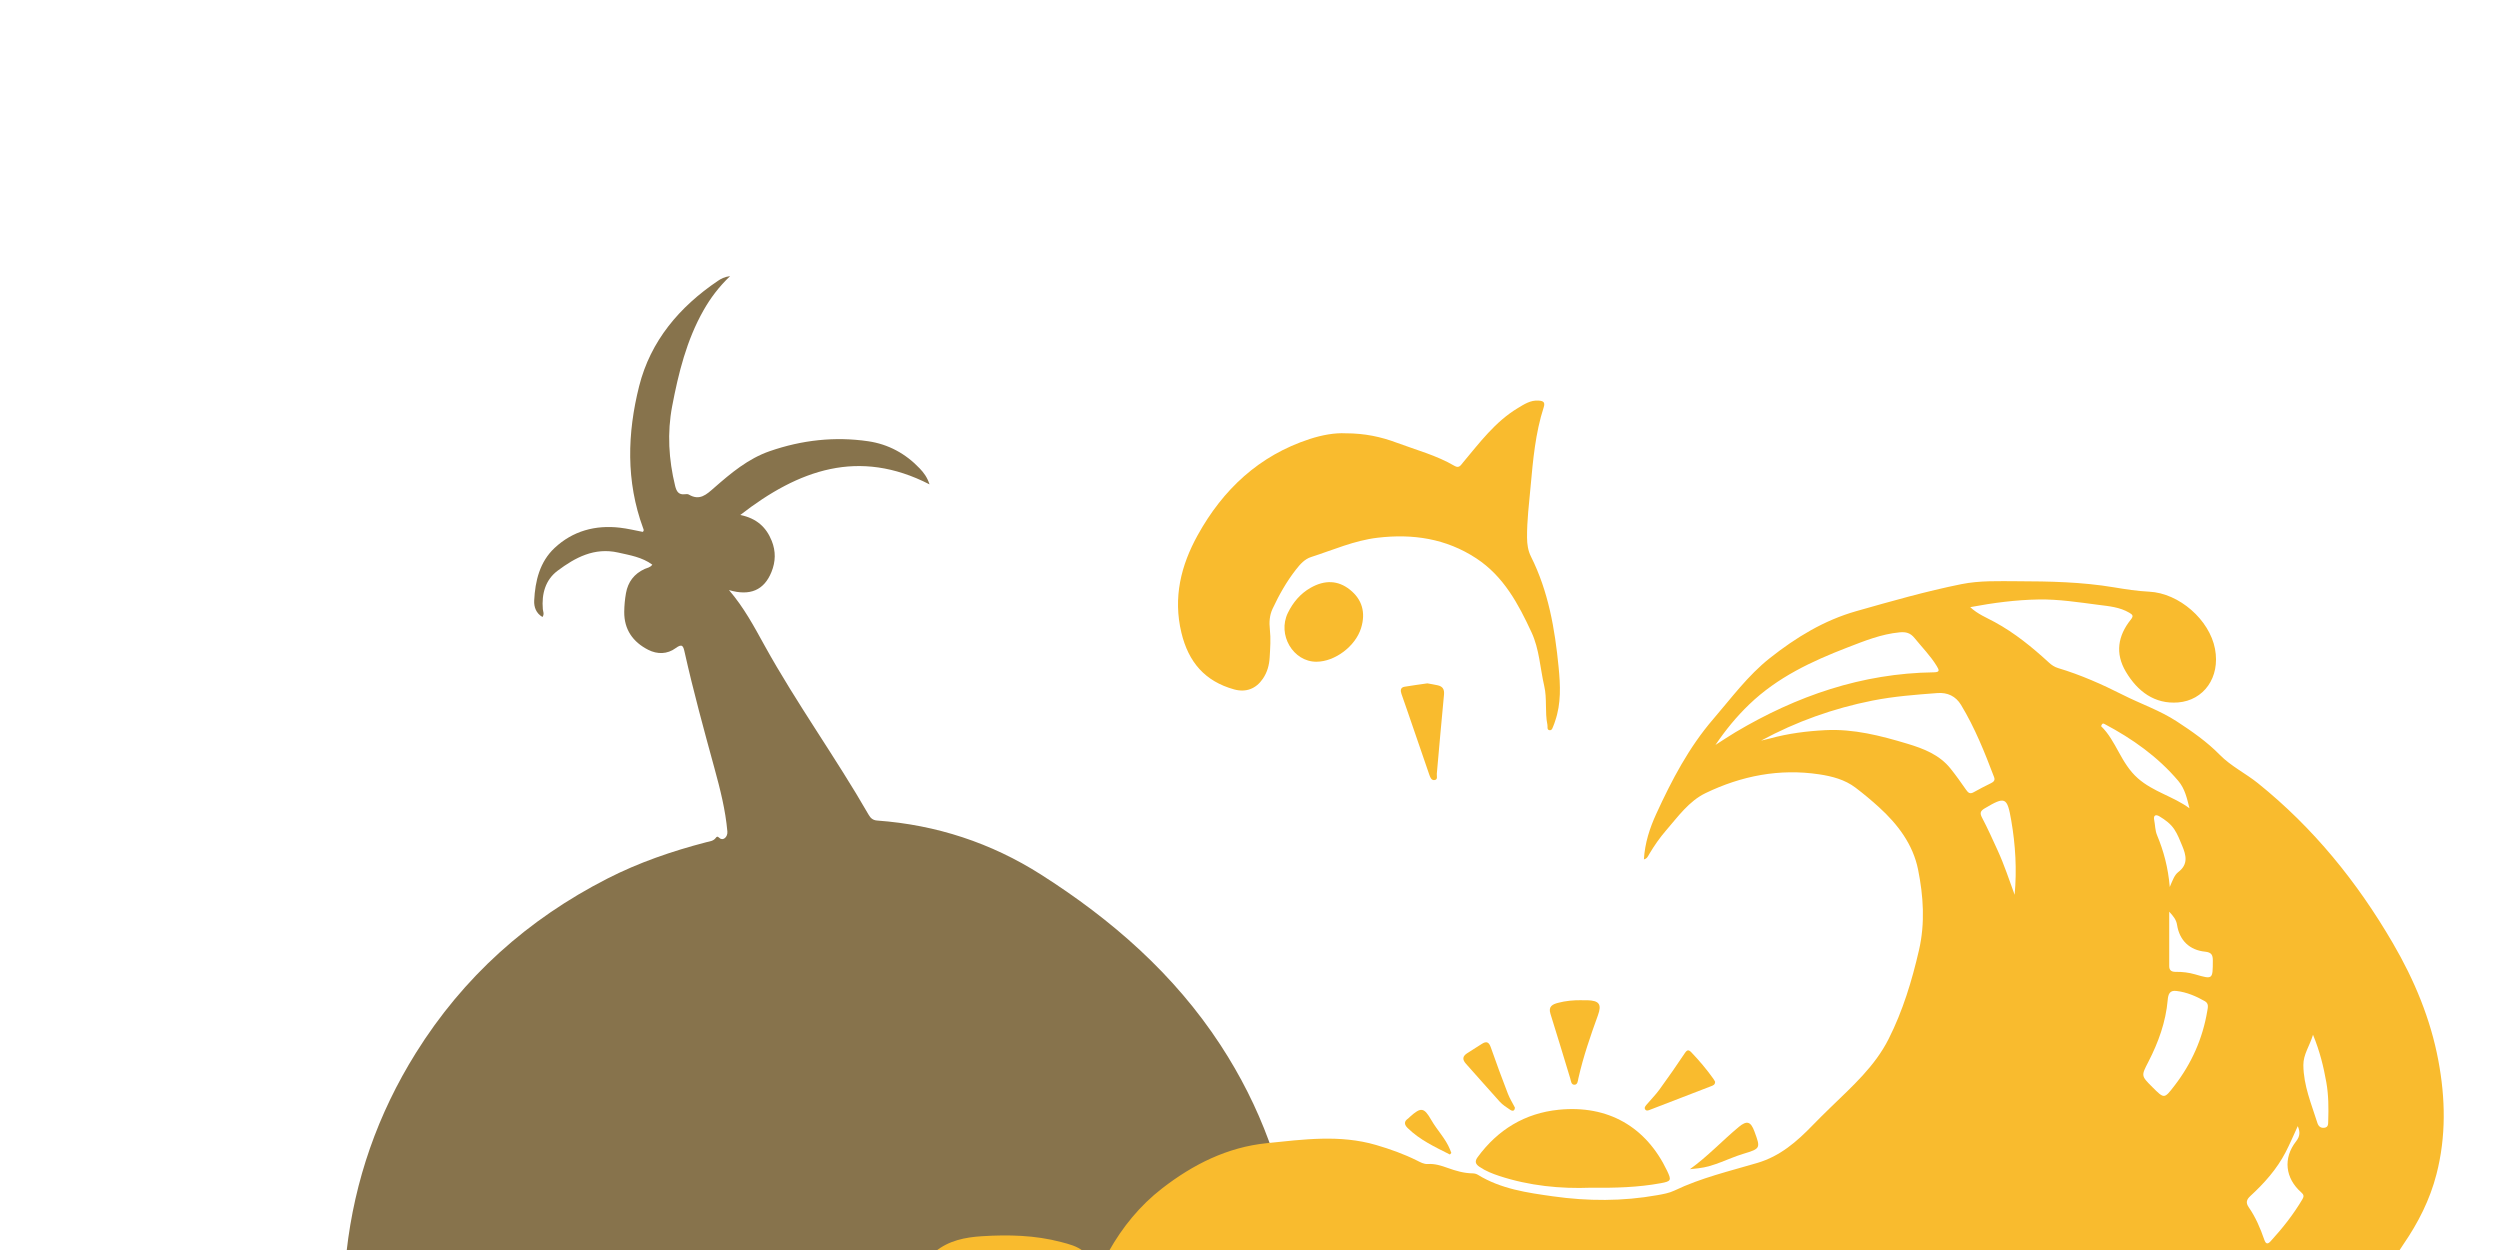
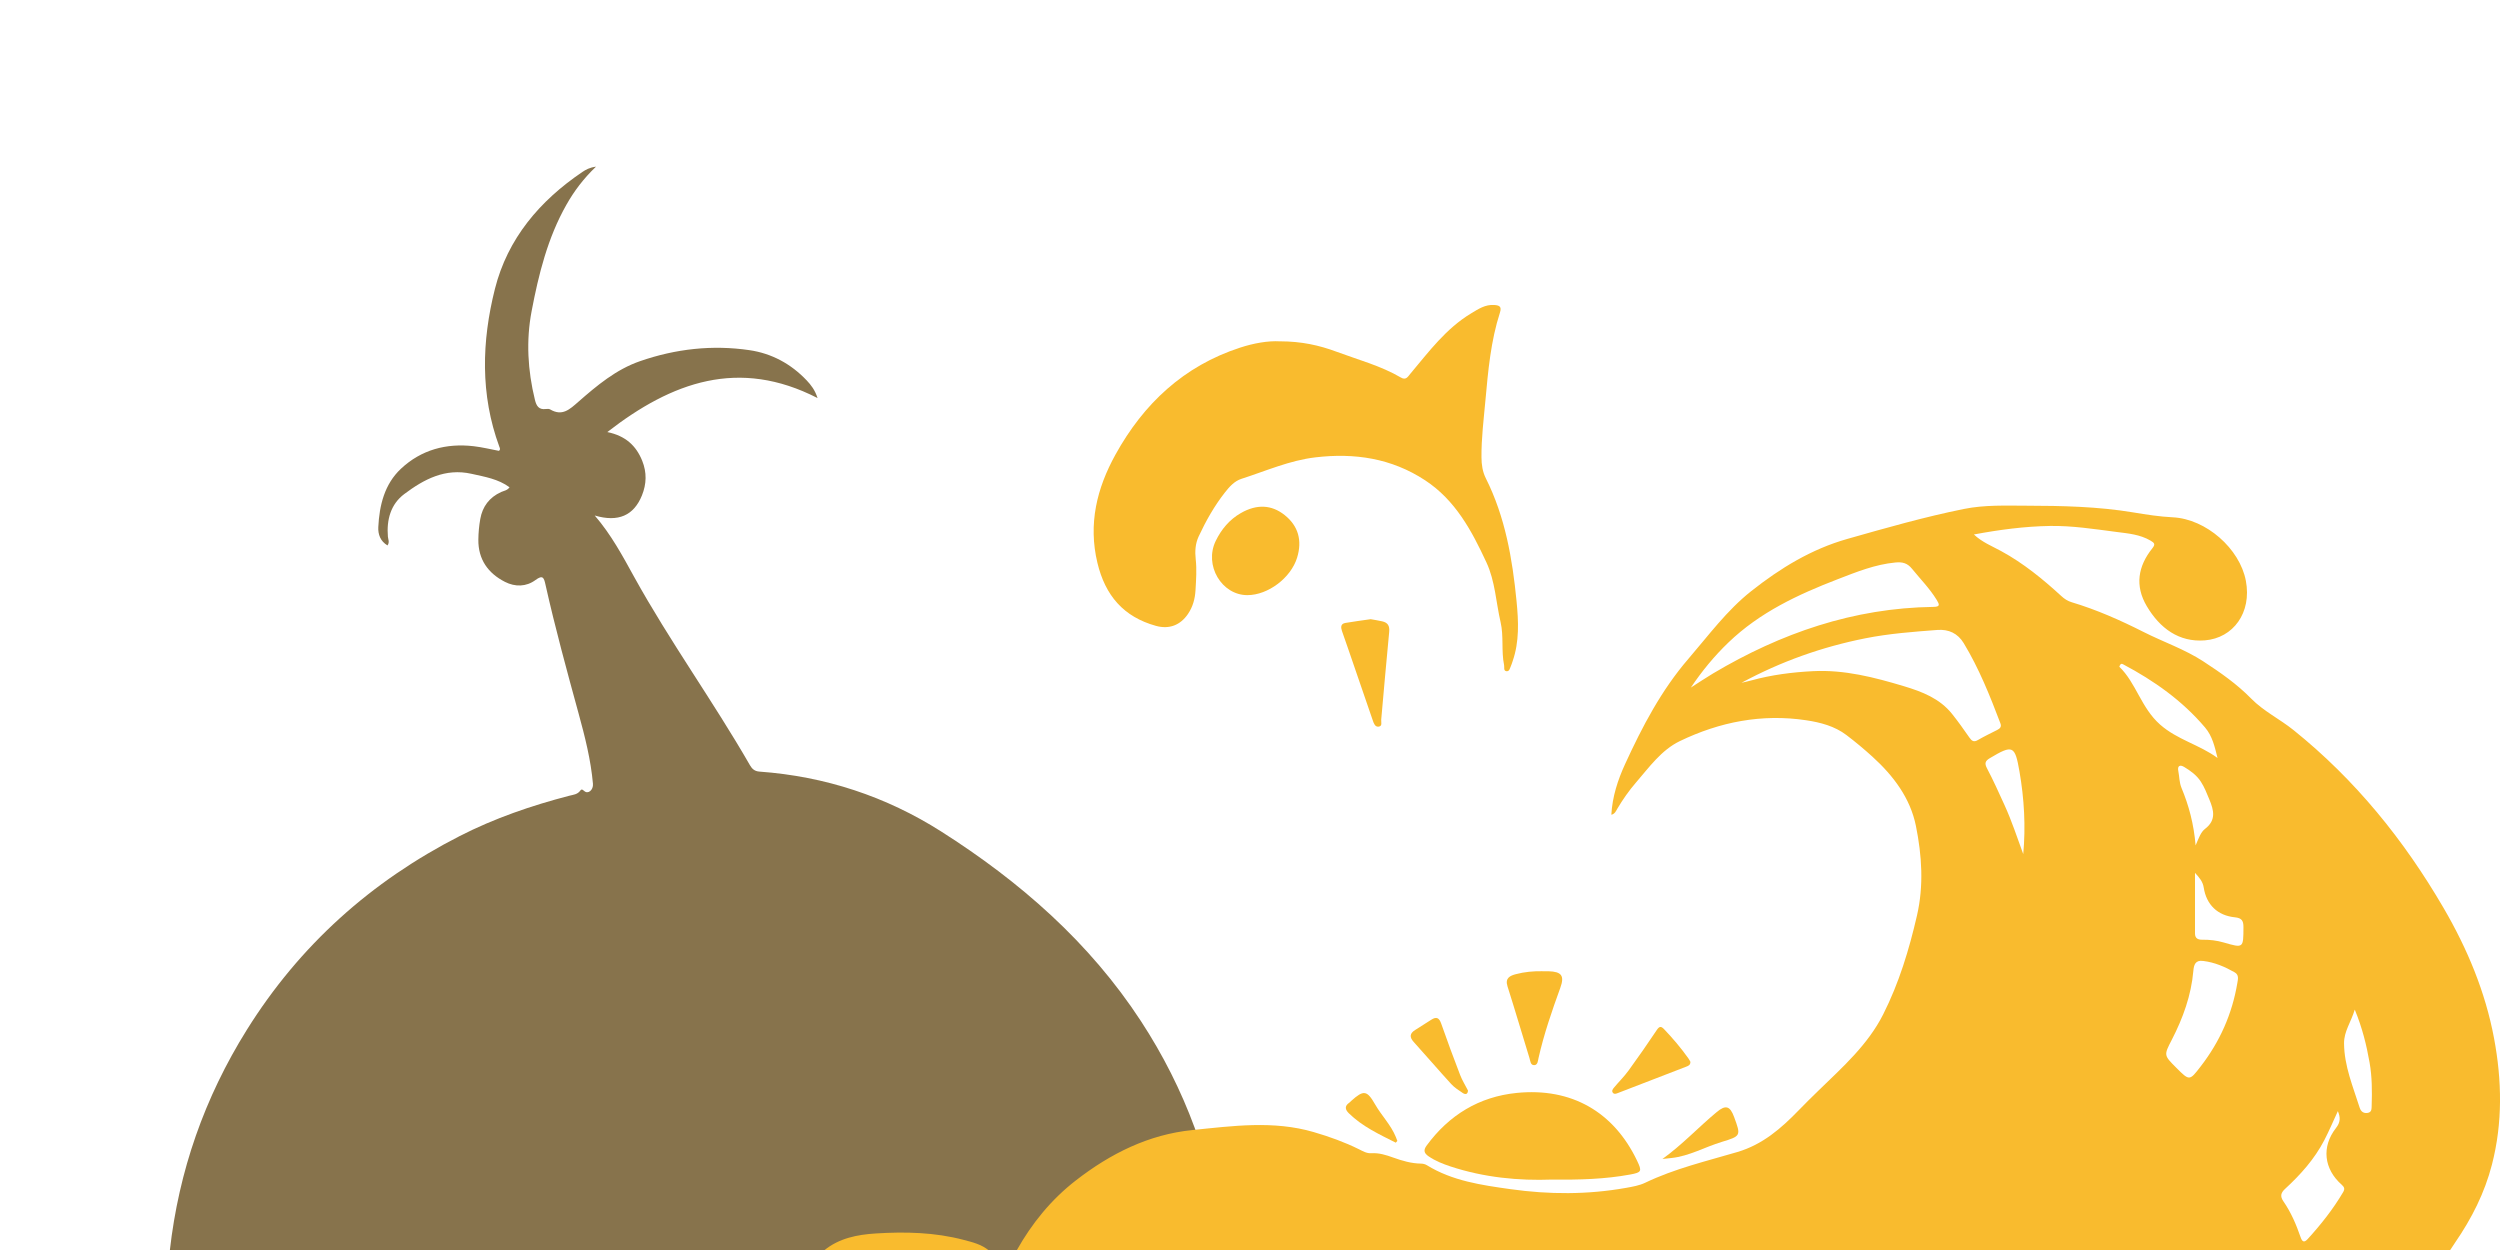
- <svg xmlns="http://www.w3.org/2000/svg" id="_レイヤー_1" viewBox="0 0 1600 800">
+ <svg xmlns="http://www.w3.org/2000/svg" id="_レイヤー_1" viewBox="0 0 1440 720">
  <defs>
    <style>.cls-1{fill:#f9bb2e;}.cls-1,.cls-2{stroke-width:0px;}.cls-2{fill:#87734c;}</style>
  </defs>
-   <path class="cls-2" d="M221.8,801c5.15-45.74,19.99-88.09,44.37-127.13,30.4-48.68,71.61-85.55,122.57-111.58,20.08-10.26,41.35-17.57,63.18-23.24,2.21-.57,4.62-.7,6.21-2.83.51-.68.92-1.26,2.34.08,2.21,2.09,5.36-.56,5.05-4.11-1.21-13.79-4.6-27.11-8.25-40.44-6.76-24.7-13.53-49.41-19.12-74.41-.85-3.82-1.46-5.68-5.72-2.54-5.36,3.95-11.73,4.05-17.57,1.08-9.79-4.99-15.47-12.99-15.35-24.33.04-3.98.42-7.99,1.11-11.91,1.27-7.19,5.25-12.45,12-15.52,1.6-.73,3.56-.88,4.86-2.74-6.56-4.81-14.23-6.02-21.83-7.74-15.24-3.45-27.5,3.17-38.81,11.64-7.82,5.86-10.25,14.85-9.43,24.55.13,1.58,1.1,3.15-.23,5.05-4.12-2.41-5.5-6.42-5.3-10.53.62-12.59,3.56-24.75,13.04-33.64,11.65-10.91,26.07-14.83,41.91-12.98,4.92.57,9.77,1.77,14.54,2.67,1.03-.85.48-1.67.22-2.39-11.05-30.02-10.13-60.72-2.53-90.91,7.28-28.89,25.76-50.7,50.33-67.31,2-1.35,4.17-2.58,7.89-3.09-7.3,6.98-12.61,14.12-17.03,21.91-10.83,19.1-16.03,40.14-20.07,61.38-3.23,16.97-2.23,34.12,1.91,51.01.86,3.52,2.24,5.83,6.31,5.3.81-.1,1.82-.15,2.46.23,6.95,4.13,11.25-.01,16.2-4.34,10.77-9.42,21.76-18.67,35.64-23.47,20.49-7.09,41.55-9.46,62.95-6.32,12.8,1.87,23.96,7.89,32.99,17.43,2.52,2.66,4.74,5.51,6.26,10.17-45.3-23.25-83.78-9.4-121.11,19.58,10.53,2.16,16.64,7.89,20.12,16.58,2.68,6.69,2.51,13.29-.18,19.93-4.68,11.53-13.61,15.58-27.19,11.55,9.58,11.13,16.06,23.32,22.72,35.38,20.54,37.19,45.54,71.65,66.69,108.46,1.22,2.12,2.7,3.47,5.45,3.67,37.79,2.74,72.93,14.29,104.73,34.51,45.34,28.83,85.3,63.7,115.01,109.18,25.57,39.13,41.19,81.9,47.27,128.2.17,1.31.06,2.65.09,3.98H221.8Z" />
-   <path class="cls-1" d="M709.55,801c8.81-15.68,19.94-29.39,34.24-40.46,19.87-15.38,41.76-26.36,67-28.92,23.28-2.36,46.68-5.62,69.89,1.17,8.98,2.63,17.73,5.75,26.1,9.91,2.24,1.11,4.45,2.44,7.05,2.27,4.45-.29,8.54,1.02,12.63,2.49,5.18,1.86,10.44,3.42,16.03,3.49,1.12.02,2.39.31,3.33.9,14.76,9.11,31.52,11.47,48.15,13.81,22.19,3.13,44.47,3.22,66.63-.74,3.75-.67,7.67-1.34,11.06-2.97,16.94-8.13,35.17-12.4,53.02-17.67,14.6-4.31,25.29-13.65,35.4-24.1,3.82-3.95,7.72-7.78,11.66-11.6,13.71-13.31,28.12-26.1,36.93-43.54,9.14-18.08,14.96-37.31,19.49-57,3.97-17.24,2.82-34.55-.59-51.51-3.24-16.12-12.99-28.99-25.06-39.96-4.8-4.36-9.8-8.53-14.96-12.45-6.81-5.18-15.04-7.31-23.21-8.54-25.48-3.85-49.86.95-72.8,12.02-10.6,5.12-17.62,15.04-25.24,23.85-4.03,4.66-7.55,9.7-10.7,15.01-.79,1.33-1.4,3.06-3.49,3.55.58-10.4,3.7-20,7.93-29.21,9.88-21.54,20.86-42.51,36.42-60.57,11.6-13.46,22.16-27.92,36.28-39.07,16.72-13.21,34.58-24.15,55.33-30.04,22.26-6.32,44.49-12.68,67.19-17.26,11.85-2.39,23.92-1.9,35.85-1.87,20.61.05,41.22.46,61.71,3.88,7.43,1.24,15,2.43,22.69,2.81,19.17.95,38.57,18,42.09,36.58,3.48,18.37-7.29,33-23.62,34.3-14.99,1.19-25.96-7.05-33.44-19.67-6.97-11.76-5.11-22.99,3.18-33.35,1.85-2.31,1.28-3.07-.97-4.4-6.11-3.6-12.92-4.16-19.68-5.03-12.7-1.64-25.42-3.65-38.22-3.45-14.63.23-29.16,2.15-43.91,4.91,4.75,4.47,10.42,6.69,15.69,9.56,12.82,6.98,24.02,16.13,34.71,25.94,1.75,1.61,3.58,2.82,5.91,3.52,14.39,4.32,28.01,10.35,41.45,17.15,11.39,5.77,23.6,9.89,34.42,16.95,9.78,6.38,19.32,13.02,27.54,21.4,7.17,7.31,16.46,11.78,24.39,18.15,35.52,28.55,63.6,63.25,86.43,102.46,13.68,23.49,24.05,48.26,29.07,75.06,4.55,24.3,5.02,48.57-1.21,72.75-4.21,16.36-11.7,31.09-21.2,44.91-1.03,1.5-2.01,3.05-3.01,4.57h-825.57ZM1127.14,473.99c1.9-.46,3.81-.86,5.69-1.38,11.6-3.19,23.46-4.7,35.44-5.31,18.08-.92,35.32,3.54,52.39,8.67,10.4,3.13,20.56,7.03,27.67,15.91,3.53,4.4,6.8,9.03,10.02,13.66,1.35,1.94,2.51,2.81,4.86,1.45,3.59-2.08,7.34-3.9,11.06-5.77,1.66-.84,2.74-1.79,1.94-3.88-6.02-15.87-12.31-31.61-21.14-46.19-3.4-5.61-8.64-8.08-15.14-7.59-13.92,1.05-27.83,2.09-41.56,4.82-24.94,4.96-48.65,13.38-71.23,25.59ZM1097.91,476.75c4.26-2.72,8.45-5.56,12.79-8.14,39.13-23.25,80.95-37.71,126.91-38.33,3.97-.05,3.56-1.31,1.91-4.01-4.02-6.58-9.42-12.01-14.23-17.94-2.68-3.3-5.5-4.01-9.53-3.63-11.75,1.11-22.38,5.44-33.28,9.64-22.99,8.87-44.89,19.1-62.96,36.47-8.16,7.84-15.22,16.45-21.62,25.94ZM1393.03,634.23c-4.53-.67-5.39,2.21-5.69,5.7-1.23,14.14-5.98,27.2-12.41,39.69-4.59,8.9-4.69,8.85,2.56,16.1,7.69,7.69,7.61,7.63,14.14-.84,10.98-14.23,18.06-30.13,21.03-47.85.39-2.3,1.07-4.77-1.52-6.25-5.66-3.23-11.59-5.77-18.11-6.56ZM1470.57,720.73c-2.67,5.77-5.04,11.42-7.86,16.84-5.61,10.76-13.58,19.7-22.45,27.85-2.5,2.29-3.11,4.28-1.05,7.26,4.39,6.33,7.39,13.38,9.9,20.64.88,2.55,1.95,3.42,4.08,1.09,7.65-8.38,14.66-17.23,20.43-27.03,1.03-1.76.78-2.85-.79-4.23-10.34-9.09-11.77-21.94-3.31-32.73,2.56-3.26,2.61-6.08,1.05-9.7ZM1401.27,517.32c-1.62-6.46-2.93-12.57-7.2-17.59-13.14-15.48-29.33-26.92-47.11-36.34-.69-.36-1.56-.84-2.25,1.38,9.68,9.32,12.55,23.69,23.51,33.33,9.93,8.74,22.67,11.57,33.05,19.21ZM1289.37,572.67c1.46-16.07.55-31.87-2.18-47.62-2.59-14.94-3.82-15.54-17.03-7.66-2.68,1.6-3.22,2.94-1.66,5.9,3.63,6.89,6.82,14.02,10.06,21.11,4.2,9.17,7.31,18.76,10.81,28.27ZM1388.3,583.47c0,12.13,0,23.52,0,34.92,0,2.89,1.78,3.64,4.26,3.6,4.18-.06,8.27.43,12.3,1.6,11.41,3.31,11.31,3.28,11.35-8.85.01-3.64-.93-5.26-4.92-5.66-9.97-1-16.4-7.21-17.96-17.1-.53-3.39-2.35-5.61-5.03-8.5ZM1480.33,662.25c-2.24,7.36-6.23,12.56-6.18,19.41.1,13.1,5.16,24.92,8.99,37.07.68,2.14,2.16,3.37,4.52,3.03,2.54-.37,2.34-2.45,2.4-4.24.27-8.31.24-16.63-1.21-24.84-1.76-9.93-4.11-19.71-8.52-30.43ZM1388.65,567.67c1.88-4.4,3.01-7.68,5.44-9.54,6.53-4.98,5.04-10.75,2.5-16.86-1.46-3.52-2.81-7.08-4.92-10.32-2.44-3.74-5.92-6.25-9.62-8.48-2.44-1.47-3.97-.64-3.37,2.33.65,3.24.54,6.61,1.85,9.75,4.22,10.14,7.06,20.65,8.12,33.11Z" />
-   <path class="cls-1" d="M598.6,801c8.67-7.13,19.22-9.15,29.83-9.82,16.95-1.06,33.94-.69,50.55,3.69,5.13,1.35,10.35,2.58,14.57,6.12h-94.95Z" />
-   <path class="cls-1" d="M1018.01,760.14c-19.23.74-39.19-1.17-58.56-7.56-4.42-1.46-8.74-3.18-12.64-5.85-2.6-1.78-3.05-3.51-1.12-6.15,12.91-17.62,30.26-28.16,51.86-30.34,31.63-3.18,55.96,10.95,69.36,39,2.95,6.17,2.68,6.78-4.08,8.02-14.47,2.66-29.1,3.06-44.82,2.89Z" />
-   <path class="cls-1" d="M1012.37,640.15c1.16,0,2.33-.02,3.49,0,7.59.21,9.37,2.58,6.85,9.53-4.82,13.29-9.43,26.64-12.55,40.45-.35,1.55-.42,3.9-2.27,4.09-2.39.24-2.42-2.36-2.92-3.97-4.26-13.81-8.32-27.69-12.7-41.47-1.52-4.79,1.6-6.08,4.8-6.94,4.97-1.33,10.13-1.79,15.31-1.71Z" />
-   <path class="cls-1" d="M1097.66,692.31c.05,1.97-1.37,2.4-2.56,2.86-13.04,5.07-26.09,10.09-39.15,15.1-.91.35-2,.86-2.81.03-1.09-1.11-.22-2.26.48-3.1,2.76-3.32,5.88-6.38,8.41-9.86,5.59-7.67,11-15.47,16.27-23.35,1.46-2.18,2.44-2.29,4.15-.51,5.07,5.3,9.8,10.89,14.05,16.87.48.67.85,1.42,1.17,1.97Z" />
-   <path class="cls-1" d="M969.53,708.88c-.12,2.3-1.56,2.37-3.03,1.38-2.34-1.57-4.79-3.13-6.67-5.19-7.29-7.98-14.32-16.2-21.57-24.21-2.56-2.83-2.24-4.92.85-6.88,3.09-1.96,6.2-3.89,9.27-5.89,3.06-1.99,4.59-1.09,5.77,2.31,3.44,9.9,7.11,19.73,10.87,29.51,1.19,3.08,2.97,5.93,4.52,8.95Z" />
-   <path class="cls-1" d="M1081.55,748.28c11.4-8.2,20.77-18.31,31.29-27.05,5.19-4.31,7.66-3.47,10,2.91,3.95,10.74,4.01,10.94-7.2,14.33-9.68,2.93-18.62,8.15-28.87,9.25-1.74.19-3.48.37-5.22.56Z" />
-   <path class="cls-1" d="M927.93,738.88c-9.51-4.8-19.22-9.28-27.02-16.93-2.15-2.11-2.57-4.18.28-6.1.41-.27.72-.69,1.09-1.02,7.16-6.43,9.07-6.19,13.78,2.04,3.69,6.45,9.11,11.8,11.94,18.79.3.73.57,1.48.85,2.22-.31.34-.61.67-.92,1.01Z" />
+   <path class="cls-2" d="M97.82,720.29c5.15-45.74,19.99-88.09,44.37-127.13,30.4-48.68,71.61-85.55,122.57-111.58,20.08-10.26,41.35-17.57,63.18-23.24,2.21-.57,4.62-.7,6.21-2.83.51-.68.92-1.26,2.34.08,2.21,2.09,5.36-.56,5.05-4.11-1.21-13.79-4.6-27.11-8.25-40.44-6.76-24.7-13.53-49.41-19.12-74.41-.85-3.82-1.46-5.68-5.72-2.54-5.36,3.95-11.73,4.05-17.57,1.08-9.79-4.99-15.47-12.99-15.35-24.33.04-3.98.42-7.99,1.11-11.91,1.27-7.19,5.25-12.45,12-15.52,1.6-.73,3.56-.88,4.86-2.74-6.56-4.81-14.23-6.02-21.83-7.74-15.24-3.45-27.5,3.17-38.81,11.64-7.82,5.86-10.25,14.85-9.43,24.55.13,1.58,1.1,3.15-.23,5.05-4.12-2.41-5.5-6.42-5.3-10.53.62-12.59,3.56-24.75,13.04-33.64,11.65-10.91,26.07-14.83,41.91-12.98,4.92.57,9.77,1.77,14.54,2.67,1.03-.85.48-1.67.22-2.39-11.05-30.02-10.13-60.72-2.53-90.91,7.28-28.89,25.76-50.7,50.33-67.31,2-1.35,4.17-2.58,7.89-3.09-7.3,6.98-12.61,14.12-17.03,21.91-10.83,19.1-16.03,40.14-20.07,61.38-3.23,16.97-2.23,34.12,1.91,51.01.86,3.52,2.24,5.83,6.31,5.3.81-.1,1.82-.15,2.46.23,6.95,4.13,11.25-.01,16.2-4.34,10.77-9.42,21.76-18.67,35.64-23.47,20.49-7.09,41.55-9.46,62.95-6.32,12.8,1.87,23.96,7.89,32.99,17.43,2.52,2.66,4.74,5.51,6.26,10.17-45.3-23.25-83.78-9.4-121.11,19.58,10.53,2.16,16.64,7.89,20.12,16.58,2.68,6.69,2.51,13.29-.18,19.93-4.68,11.53-13.61,15.58-27.19,11.55,9.58,11.13,16.06,23.32,22.72,35.38,20.54,37.19,45.54,71.65,66.69,108.46,1.22,2.12,2.7,3.47,5.45,3.67,37.79,2.74,72.93,14.29,104.73,34.51,45.34,28.83,85.3,63.7,115.01,109.18,25.57,39.13,41.19,81.9,47.27,128.2.17,1.31.06,2.65.09,3.98H97.82Z" />
+   <path class="cls-1" d="M585.57,720.29c8.81-15.68,19.94-29.39,34.24-40.46,19.87-15.38,41.76-26.36,67-28.92,23.28-2.36,46.68-5.62,69.89,1.17,8.98,2.63,17.73,5.75,26.1,9.91,2.24,1.11,4.45,2.44,7.05,2.27,4.45-.29,8.54,1.02,12.63,2.49,5.18,1.86,10.44,3.42,16.03,3.49,1.12.02,2.39.31,3.33.9,14.76,9.11,31.52,11.47,48.15,13.81,22.19,3.13,44.47,3.22,66.63-.74,3.75-.67,7.67-1.34,11.06-2.97,16.94-8.13,35.17-12.4,53.02-17.67,14.6-4.31,25.29-13.65,35.4-24.1,3.82-3.95,7.72-7.78,11.66-11.6,13.71-13.31,28.12-26.1,36.93-43.54,9.14-18.08,14.96-37.31,19.49-57,3.97-17.24,2.82-34.55-.59-51.51-3.24-16.12-12.99-28.99-25.06-39.96-4.8-4.36-9.8-8.53-14.96-12.45-6.81-5.18-15.04-7.31-23.21-8.54-25.48-3.85-49.86.95-72.8,12.02-10.6,5.12-17.62,15.04-25.24,23.85-4.03,4.66-7.55,9.7-10.7,15.01-.79,1.33-1.4,3.06-3.49,3.55.58-10.4,3.7-20,7.93-29.21,9.88-21.54,20.86-42.51,36.42-60.57,11.6-13.46,22.16-27.92,36.28-39.07,16.72-13.21,34.58-24.15,55.33-30.04,22.26-6.32,44.49-12.68,67.19-17.26,11.85-2.39,23.92-1.9,35.85-1.87,20.61.05,41.22.46,61.71,3.88,7.43,1.24,15,2.43,22.69,2.81,19.17.95,38.57,18,42.09,36.58,3.48,18.37-7.29,33-23.62,34.3-14.99,1.19-25.96-7.05-33.44-19.67-6.97-11.76-5.11-22.99,3.18-33.35,1.85-2.31,1.28-3.07-.97-4.4-6.11-3.6-12.92-4.16-19.68-5.03-12.7-1.64-25.42-3.65-38.22-3.45-14.63.23-29.16,2.15-43.91,4.91,4.75,4.47,10.42,6.69,15.69,9.56,12.82,6.98,24.02,16.13,34.71,25.94,1.75,1.61,3.58,2.82,5.91,3.52,14.39,4.32,28.01,10.35,41.45,17.15,11.39,5.77,23.6,9.89,34.42,16.95,9.78,6.38,19.32,13.02,27.54,21.4,7.17,7.31,16.46,11.78,24.39,18.15,35.52,28.55,63.6,63.25,86.43,102.46,13.68,23.49,24.05,48.26,29.07,75.06,4.55,24.3,5.02,48.57-1.21,72.75-4.21,16.36-11.7,31.09-21.2,44.91-1.03,1.5-2.01,3.05-3.01,4.57h-825.57ZM1003.16,393.28c1.9-.46,3.81-.86,5.69-1.38,11.6-3.19,23.46-4.7,35.44-5.31,18.08-.92,35.32,3.54,52.39,8.67,10.4,3.13,20.56,7.03,27.67,15.91,3.53,4.4,6.8,9.03,10.02,13.66,1.35,1.94,2.51,2.81,4.86,1.45,3.59-2.08,7.34-3.9,11.06-5.77,1.66-.84,2.74-1.79,1.94-3.88-6.02-15.87-12.31-31.61-21.14-46.19-3.4-5.61-8.64-8.08-15.14-7.59-13.92,1.05-27.83,2.09-41.56,4.82-24.94,4.96-48.65,13.38-71.23,25.59ZM973.94,396.04c4.26-2.72,8.45-5.56,12.79-8.14,39.13-23.25,80.95-37.71,126.91-38.33,3.97-.05,3.56-1.31,1.91-4.01-4.02-6.58-9.42-12.01-14.23-17.94-2.68-3.3-5.5-4.01-9.53-3.63-11.75,1.11-22.38,5.44-33.28,9.64-22.99,8.87-44.89,19.1-62.96,36.47-8.16,7.84-15.22,16.45-21.62,25.94ZM1269.06,553.52c-4.53-.67-5.39,2.21-5.69,5.7-1.23,14.14-5.98,27.2-12.41,39.69-4.59,8.9-4.69,8.85,2.56,16.1,7.69,7.69,7.61,7.63,14.14-.84,10.98-14.23,18.06-30.13,21.03-47.85.39-2.3,1.07-4.77-1.52-6.25-5.66-3.23-11.59-5.77-18.11-6.56ZM1346.6,640.02c-2.67,5.77-5.04,11.42-7.86,16.84-5.61,10.76-13.58,19.7-22.45,27.85-2.5,2.29-3.11,4.28-1.05,7.26,4.39,6.33,7.39,13.38,9.9,20.64.88,2.55,1.95,3.42,4.08,1.09,7.65-8.38,14.66-17.23,20.43-27.03,1.03-1.76.78-2.85-.79-4.23-10.34-9.09-11.77-21.94-3.31-32.73,2.56-3.26,2.61-6.08,1.05-9.7ZM1277.3,436.61c-1.62-6.46-2.93-12.57-7.2-17.59-13.14-15.48-29.33-26.92-47.11-36.34-.69-.36-1.56-.84-2.25,1.38,9.68,9.32,12.55,23.69,23.51,33.33,9.93,8.74,22.67,11.57,33.05,19.21ZM1165.39,491.96c1.46-16.07.55-31.87-2.18-47.62-2.59-14.94-3.82-15.54-17.03-7.66-2.68,1.6-3.22,2.94-1.66,5.9,3.63,6.89,6.82,14.02,10.06,21.11,4.2,9.17,7.31,18.76,10.81,28.27ZM1264.32,502.76c0,12.13,0,23.52,0,34.92,0,2.89,1.78,3.64,4.26,3.6,4.18-.06,8.27.43,12.3,1.6,11.41,3.31,11.31,3.28,11.35-8.85.01-3.64-.93-5.26-4.92-5.66-9.97-1-16.4-7.21-17.96-17.1-.53-3.39-2.35-5.61-5.03-8.5ZM1356.35,581.54c-2.24,7.36-6.23,12.56-6.18,19.41.1,13.1,5.16,24.92,8.99,37.07.68,2.14,2.16,3.37,4.52,3.03,2.54-.37,2.34-2.45,2.4-4.24.27-8.31.24-16.63-1.21-24.84-1.76-9.93-4.11-19.71-8.52-30.43ZM1264.67,486.96c1.88-4.4,3.01-7.68,5.44-9.54,6.53-4.98,5.04-10.75,2.5-16.86-1.46-3.52-2.81-7.08-4.92-10.32-2.44-3.74-5.92-6.25-9.62-8.48-2.44-1.47-3.97-.64-3.37,2.33.65,3.24.54,6.61,1.85,9.75,4.22,10.14,7.06,20.65,8.12,33.11Z" />
+   <path class="cls-1" d="M474.63,720.29c8.67-7.13,19.22-9.15,29.83-9.82,16.95-1.06,33.94-.69,50.55,3.69,5.13,1.35,10.35,2.58,14.57,6.12h-94.95Z" />
+   <path class="cls-1" d="M894.04,679.43c-19.23.74-39.19-1.17-58.56-7.56-4.42-1.46-8.74-3.18-12.64-5.85-2.6-1.78-3.05-3.51-1.12-6.15,12.91-17.62,30.26-28.16,51.86-30.34,31.63-3.18,55.96,10.95,69.36,39,2.95,6.17,2.68,6.78-4.08,8.02-14.47,2.66-29.1,3.06-44.82,2.89Z" />
+   <path class="cls-1" d="M888.4,559.44c1.16,0,2.33-.02,3.49,0,7.59.21,9.37,2.58,6.85,9.53-4.82,13.29-9.43,26.64-12.55,40.45-.35,1.55-.42,3.9-2.27,4.09-2.39.24-2.42-2.36-2.92-3.97-4.26-13.81-8.32-27.69-12.7-41.47-1.52-4.79,1.6-6.08,4.8-6.94,4.97-1.33,10.13-1.79,15.31-1.71Z" />
+   <path class="cls-1" d="M973.68,611.6c.05,1.97-1.37,2.4-2.56,2.86-13.04,5.07-26.09,10.09-39.15,15.1-.91.35-2,.86-2.81.03-1.09-1.11-.22-2.26.48-3.1,2.76-3.32,5.88-6.38,8.41-9.86,5.59-7.67,11-15.47,16.27-23.35,1.46-2.18,2.44-2.29,4.15-.51,5.07,5.3,9.8,10.89,14.05,16.87.48.67.85,1.42,1.17,1.97Z" />
+   <path class="cls-1" d="M845.55,628.17c-.12,2.3-1.56,2.37-3.03,1.38-2.34-1.57-4.79-3.13-6.67-5.19-7.29-7.98-14.32-16.2-21.57-24.21-2.56-2.83-2.24-4.92.85-6.88,3.09-1.96,6.2-3.89,9.27-5.89,3.06-1.99,4.59-1.09,5.77,2.31,3.44,9.9,7.11,19.73,10.87,29.51,1.19,3.08,2.97,5.93,4.52,8.95Z" />
+   <path class="cls-1" d="M957.57,667.57c11.4-8.2,20.77-18.31,31.29-27.05,5.19-4.31,7.66-3.47,10,2.91,3.95,10.74,4.01,10.94-7.2,14.33-9.68,2.93-18.62,8.15-28.87,9.25-1.74.19-3.48.37-5.22.56Z" />
+   <path class="cls-1" d="M803.95,658.17c-9.51-4.8-19.22-9.28-27.02-16.93-2.15-2.11-2.57-4.18.28-6.1.41-.27.72-.69,1.09-1.02,7.16-6.43,9.07-6.19,13.78,2.04,3.69,6.45,9.11,11.8,11.94,18.79.3.73.57,1.48.85,2.22-.31.34-.61.67-.92,1.01Z" />
  <g id="w2">
-     <path class="cls-1" d="M861.2,277.31c12.39.02,22.57,2.24,32.75,6.04,12.46,4.65,25.38,8.04,36.97,14.83,2.94,1.72,3.98-.48,5.53-2.33,10.58-12.6,20.45-25.93,34.89-34.63,4.12-2.48,8.17-5.23,13.38-4.84,2.81.21,4.37.85,3.25,4.3-5.31,16.43-6.83,33.54-8.38,50.6-.99,10.92-2.37,21.83-2.28,32.84.03,4.23.6,8.27,2.51,12.09,11.16,22.27,15.29,46.28,17.69,70.75,1.14,11.67,1.68,23.24-2.24,34.55-.33.94-.58,1.92-1.01,2.82-.61,1.27-.83,3.35-2.73,2.97-1.59-.32-.94-2.22-1.19-3.46-1.69-8.19-.13-16.66-2.03-24.81-2.66-11.48-3.11-23.56-8.15-34.38-8.46-18.2-17.81-35.81-35.37-47.33-19.36-12.69-40.65-15.83-63.15-13.17-14.87,1.75-28.52,7.85-42.6,12.37-4.04,1.3-6.91,4.54-9.51,7.85-6.1,7.77-10.9,16.3-15.08,25.24-2.01,4.29-2.23,8.75-1.74,13.19.67,6.01.22,11.94-.12,17.91-.28,4.91-1.52,9.5-4.32,13.62-4.42,6.53-10.88,8.98-18.46,6.88-18.67-5.18-29.2-17.47-33.71-36.26-5.41-22.51-.3-43.07,10.41-62.43,16.18-29.26,39.29-50.99,71.73-61.56,7.97-2.6,16.14-4.03,22.95-3.64Z" />
-     <path class="cls-1" d="M842.52,423.51c-14.88.05-25.13-17.22-18.28-31.26,3.24-6.64,7.9-12.29,14.54-16.06,9.09-5.17,17.6-4.82,25.15,1.2,7.81,6.21,10.25,14.6,7.15,24.6-3.6,11.61-16.7,21.48-28.56,21.52Z" />
-     <path class="cls-1" d="M913.43,437.34c2.09.38,4.38.73,6.65,1.24,3.29.73,4.43,2.59,4.07,6.14-1.67,16.82-3.04,33.67-4.59,50.51-.13,1.46.85,3.81-1.6,4.03-1.9.17-2.65-1.82-3.18-3.37-4.78-13.8-9.5-27.62-14.24-41.43-1.19-3.45-2.43-6.88-3.6-10.34-.71-2.1-.78-4.14,1.99-4.61,4.74-.81,9.51-1.42,14.5-2.15Z" />
+     <path class="cls-1" d="M737.22,196.6c12.39.02,22.57,2.24,32.75,6.04,12.46,4.65,25.38,8.04,36.97,14.83,2.94,1.72,3.98-.48,5.53-2.33,10.58-12.6,20.45-25.93,34.89-34.63,4.12-2.48,8.17-5.23,13.38-4.84,2.81.21,4.37.85,3.25,4.3-5.31,16.43-6.83,33.54-8.38,50.6-.99,10.92-2.37,21.83-2.28,32.84.03,4.23.6,8.27,2.51,12.09,11.16,22.27,15.29,46.28,17.69,70.75,1.14,11.67,1.68,23.24-2.24,34.55-.33.94-.58,1.92-1.01,2.82-.61,1.27-.83,3.35-2.73,2.97-1.59-.32-.94-2.22-1.19-3.46-1.69-8.19-.13-16.66-2.03-24.81-2.66-11.48-3.11-23.56-8.15-34.38-8.46-18.2-17.81-35.81-35.37-47.33-19.36-12.69-40.65-15.83-63.15-13.17-14.87,1.75-28.52,7.85-42.6,12.37-4.04,1.3-6.91,4.54-9.51,7.85-6.1,7.77-10.9,16.3-15.08,25.24-2.01,4.29-2.23,8.75-1.74,13.19.67,6.01.22,11.94-.12,17.91-.28,4.91-1.52,9.5-4.32,13.62-4.42,6.53-10.88,8.98-18.46,6.88-18.67-5.18-29.2-17.47-33.71-36.26-5.41-22.51-.3-43.07,10.41-62.43,16.18-29.26,39.29-50.99,71.73-61.56,7.97-2.6,16.14-4.03,22.95-3.64Z" />
+     <path class="cls-1" d="M718.55,342.8c-14.88.05-25.13-17.22-18.28-31.26,3.24-6.64,7.9-12.29,14.54-16.06,9.09-5.17,17.6-4.82,25.15,1.2,7.81,6.21,10.25,14.6,7.15,24.6-3.6,11.61-16.7,21.48-28.56,21.52Z" />
+     <path class="cls-1" d="M789.45,356.64c2.09.38,4.38.73,6.65,1.24,3.29.73,4.43,2.59,4.07,6.14-1.67,16.82-3.04,33.67-4.59,50.51-.13,1.46.85,3.81-1.6,4.03-1.9.17-2.65-1.82-3.18-3.37-4.78-13.8-9.5-27.62-14.24-41.43-1.19-3.45-2.43-6.88-3.6-10.34-.71-2.1-.78-4.14,1.99-4.61,4.74-.81,9.51-1.42,14.5-2.15Z" />
  </g>
</svg>
